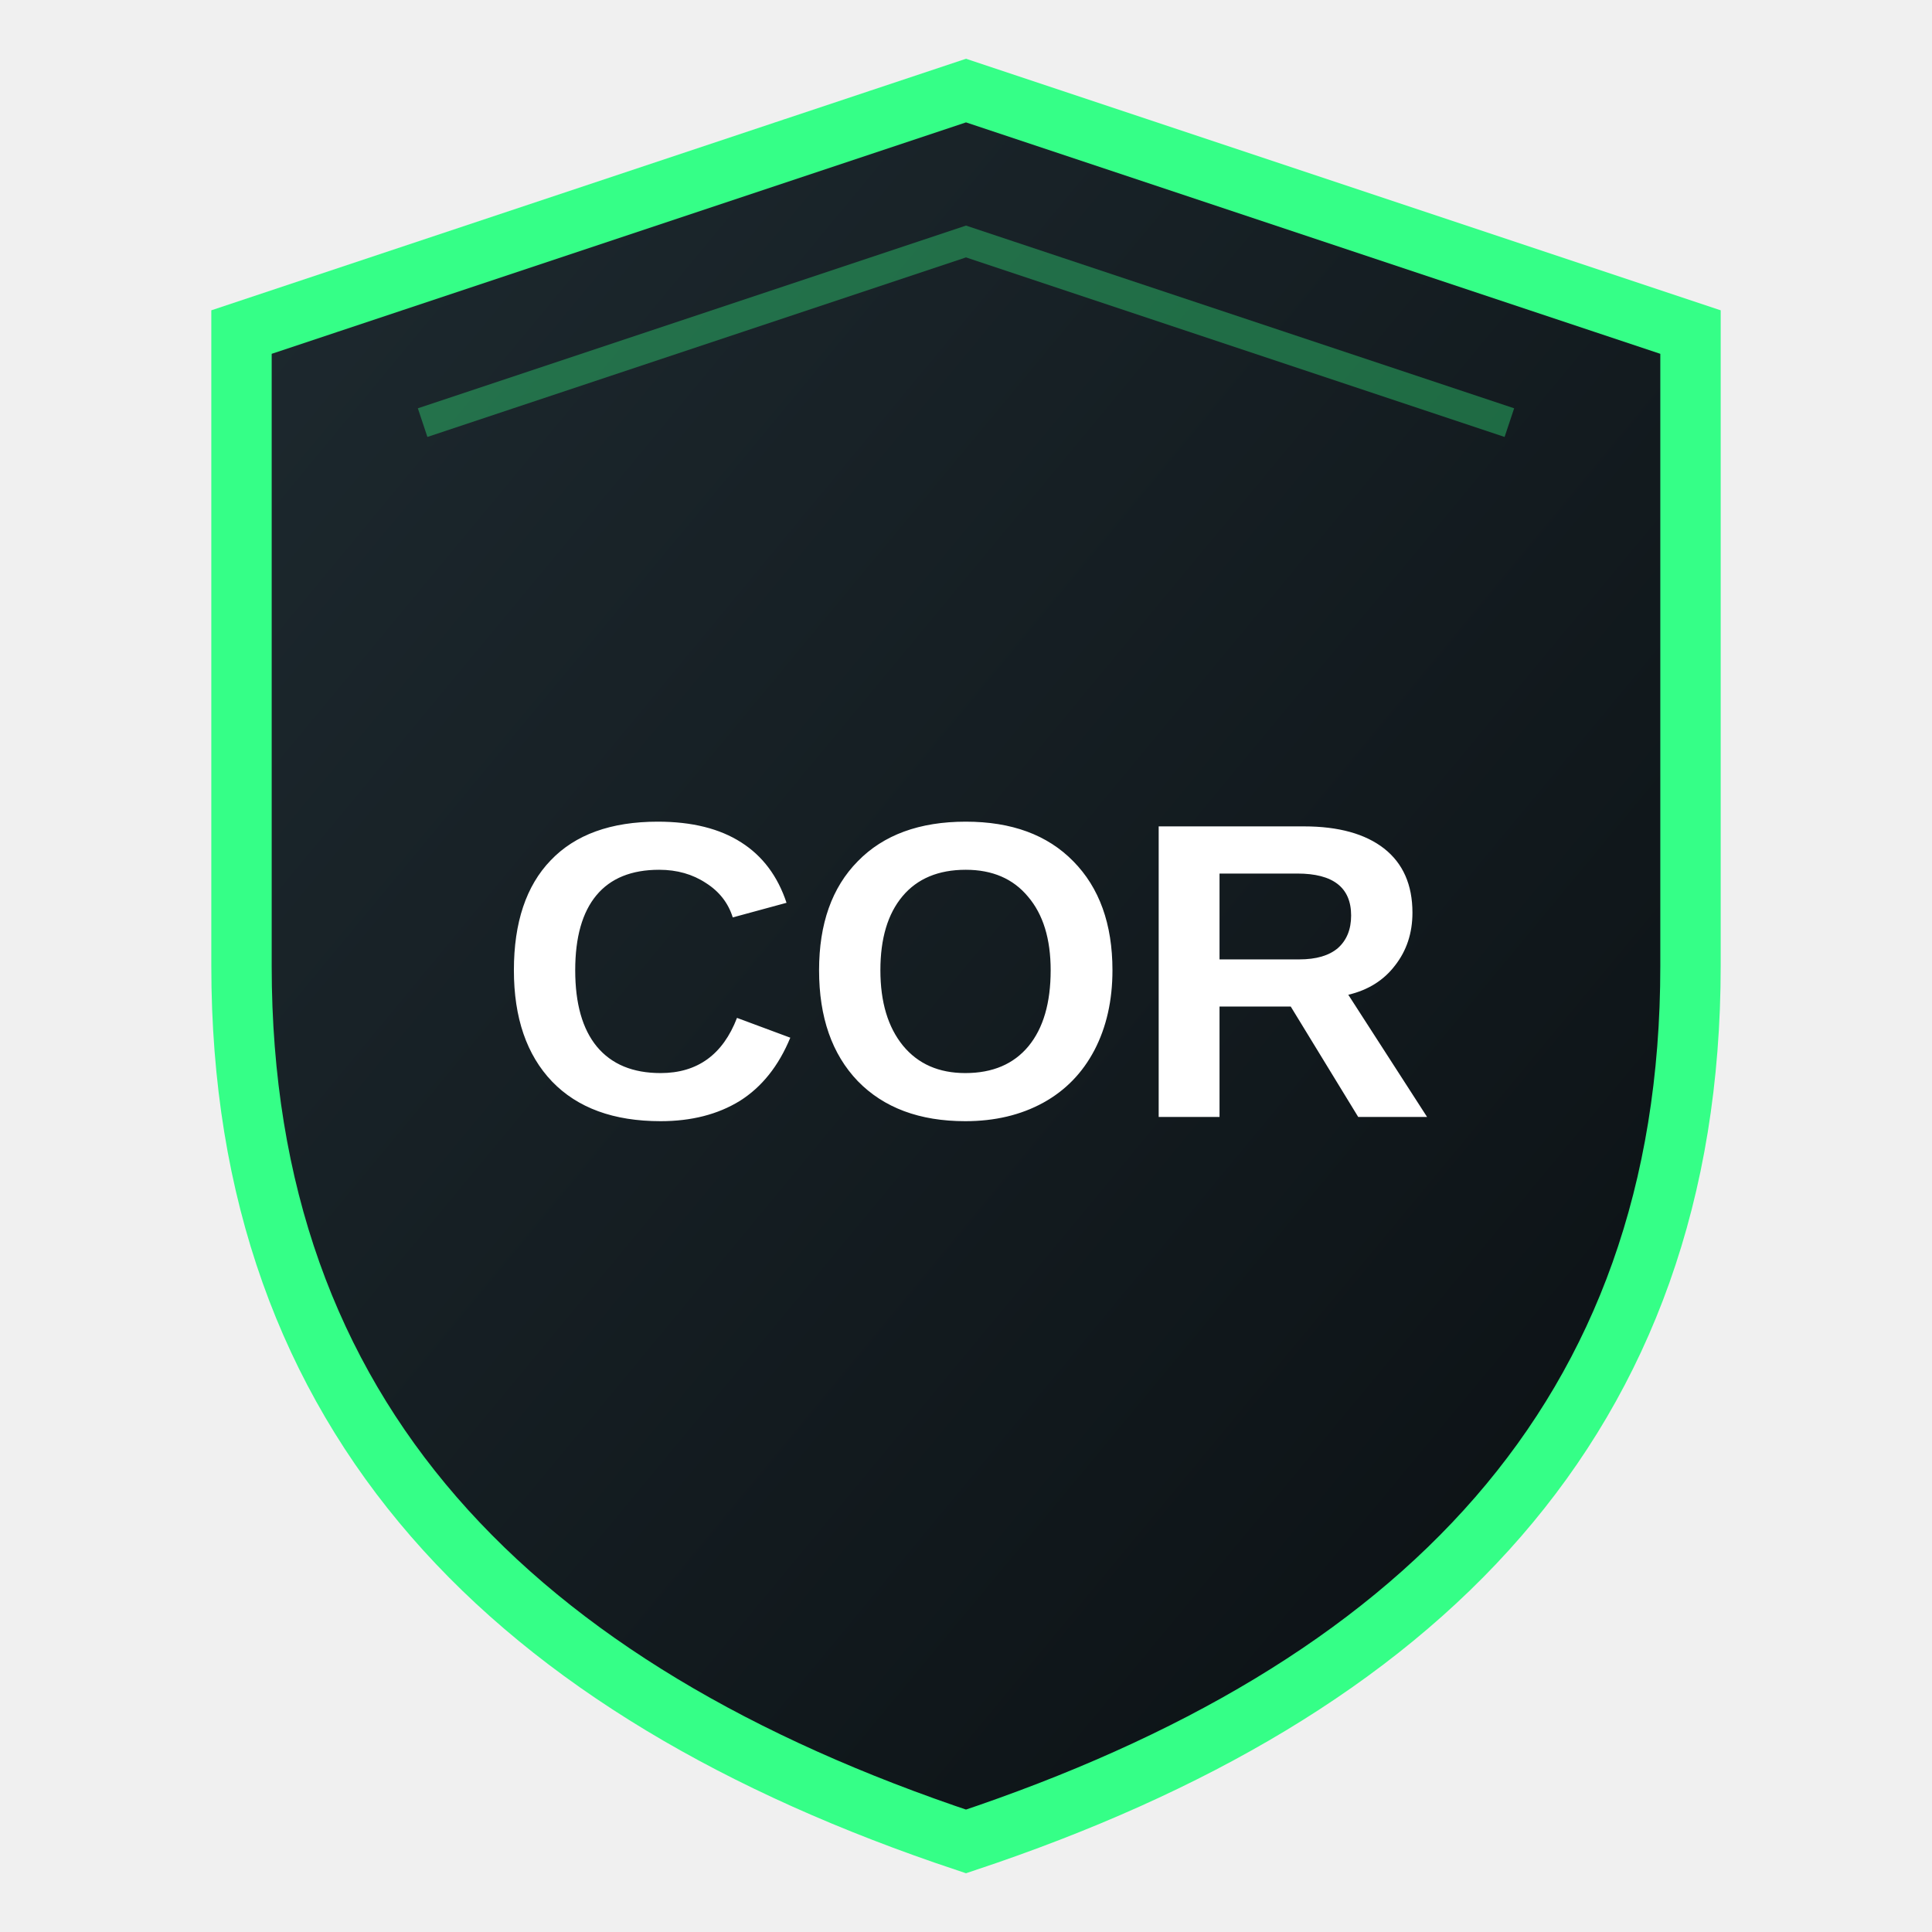
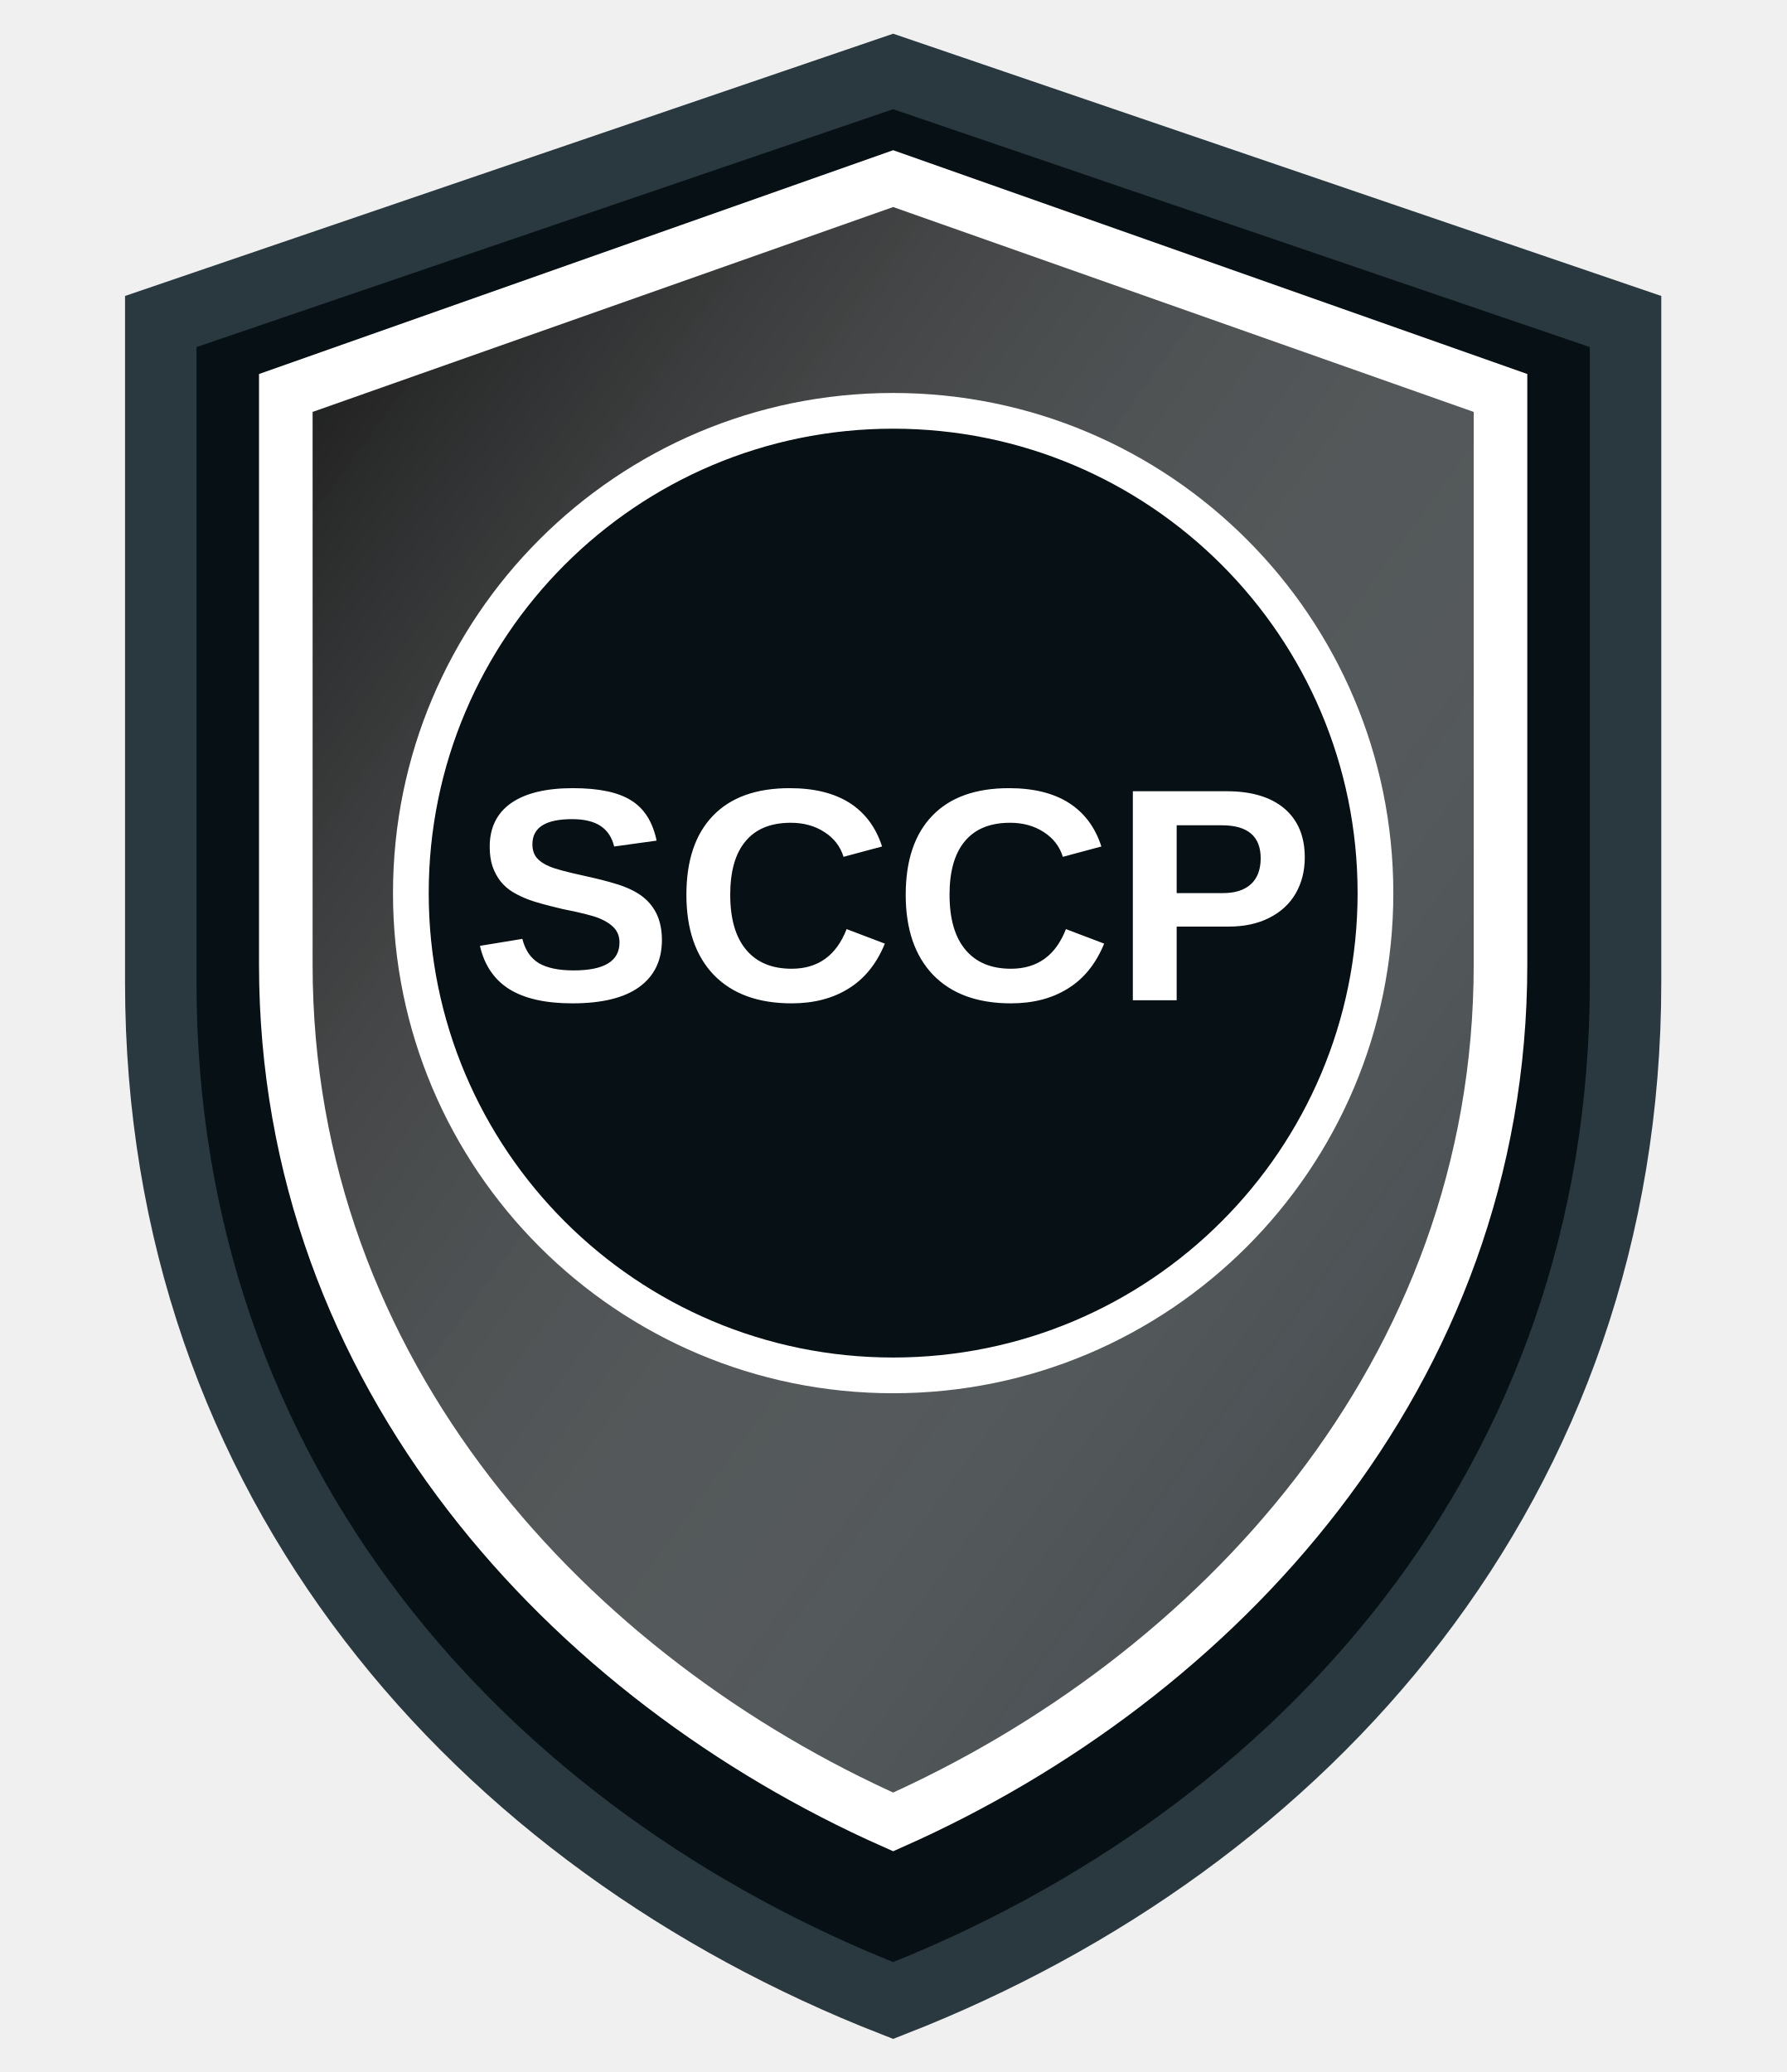
- <svg xmlns="http://www.w3.org/2000/svg" viewBox="0 0 64 64" role="img" aria-label="Corinthians">
+ <svg xmlns="http://www.w3.org/2000/svg" viewBox="0 0 100 116" role="img" aria-label="COR">
  <defs>
    <linearGradient id="g" x1="0" y1="0" x2="1" y2="1">
-       <stop offset="0" stop-color="#1e2a30" />
-       <stop offset="1" stop-color="#0a0f12" />
+       <stop offset="0" stop-color="#111111" />
+       <stop offset="1" stop-color="#FFFFFF" stop-opacity=".18" />
    </linearGradient>
  </defs>
-   <path d="M32 3 56 11v21c0 15-9 24-24 29C17 56 8 47 8 32V11z" fill="url(#g)" stroke="#35ff87" stroke-width="2" />
-   <path d="M14 14 32 8l18 6" fill="none" stroke="#35ff87" stroke-opacity=".35" />
-   <text x="32" y="37" text-anchor="middle" fill="#fff" font-family="Arial,sans-serif" font-size="14" font-weight="800">COR</text>
+   <path d="M50 4 L91 18 V55 C91 83 73 103 50 112 C27 103 9 83 9 55 V18 Z" fill="#071014" stroke="#2A3940" stroke-width="4" />
+   <path d="M50 10 L84 22 V54 C84 77 68 94 50 102 C32 94 16 77 16 54 V22 Z" fill="url(#g)" stroke="#FFFFFF" stroke-width="3" />
+   <circle cx="50" cy="50" r="27" fill="#071014" stroke="#FFFFFF" stroke-width="2" />
+   <text x="50" y="56" text-anchor="middle" font-family="Arial, sans-serif" font-size="17" font-weight="800" fill="#FFFFFF">SCCP</text>
</svg>
